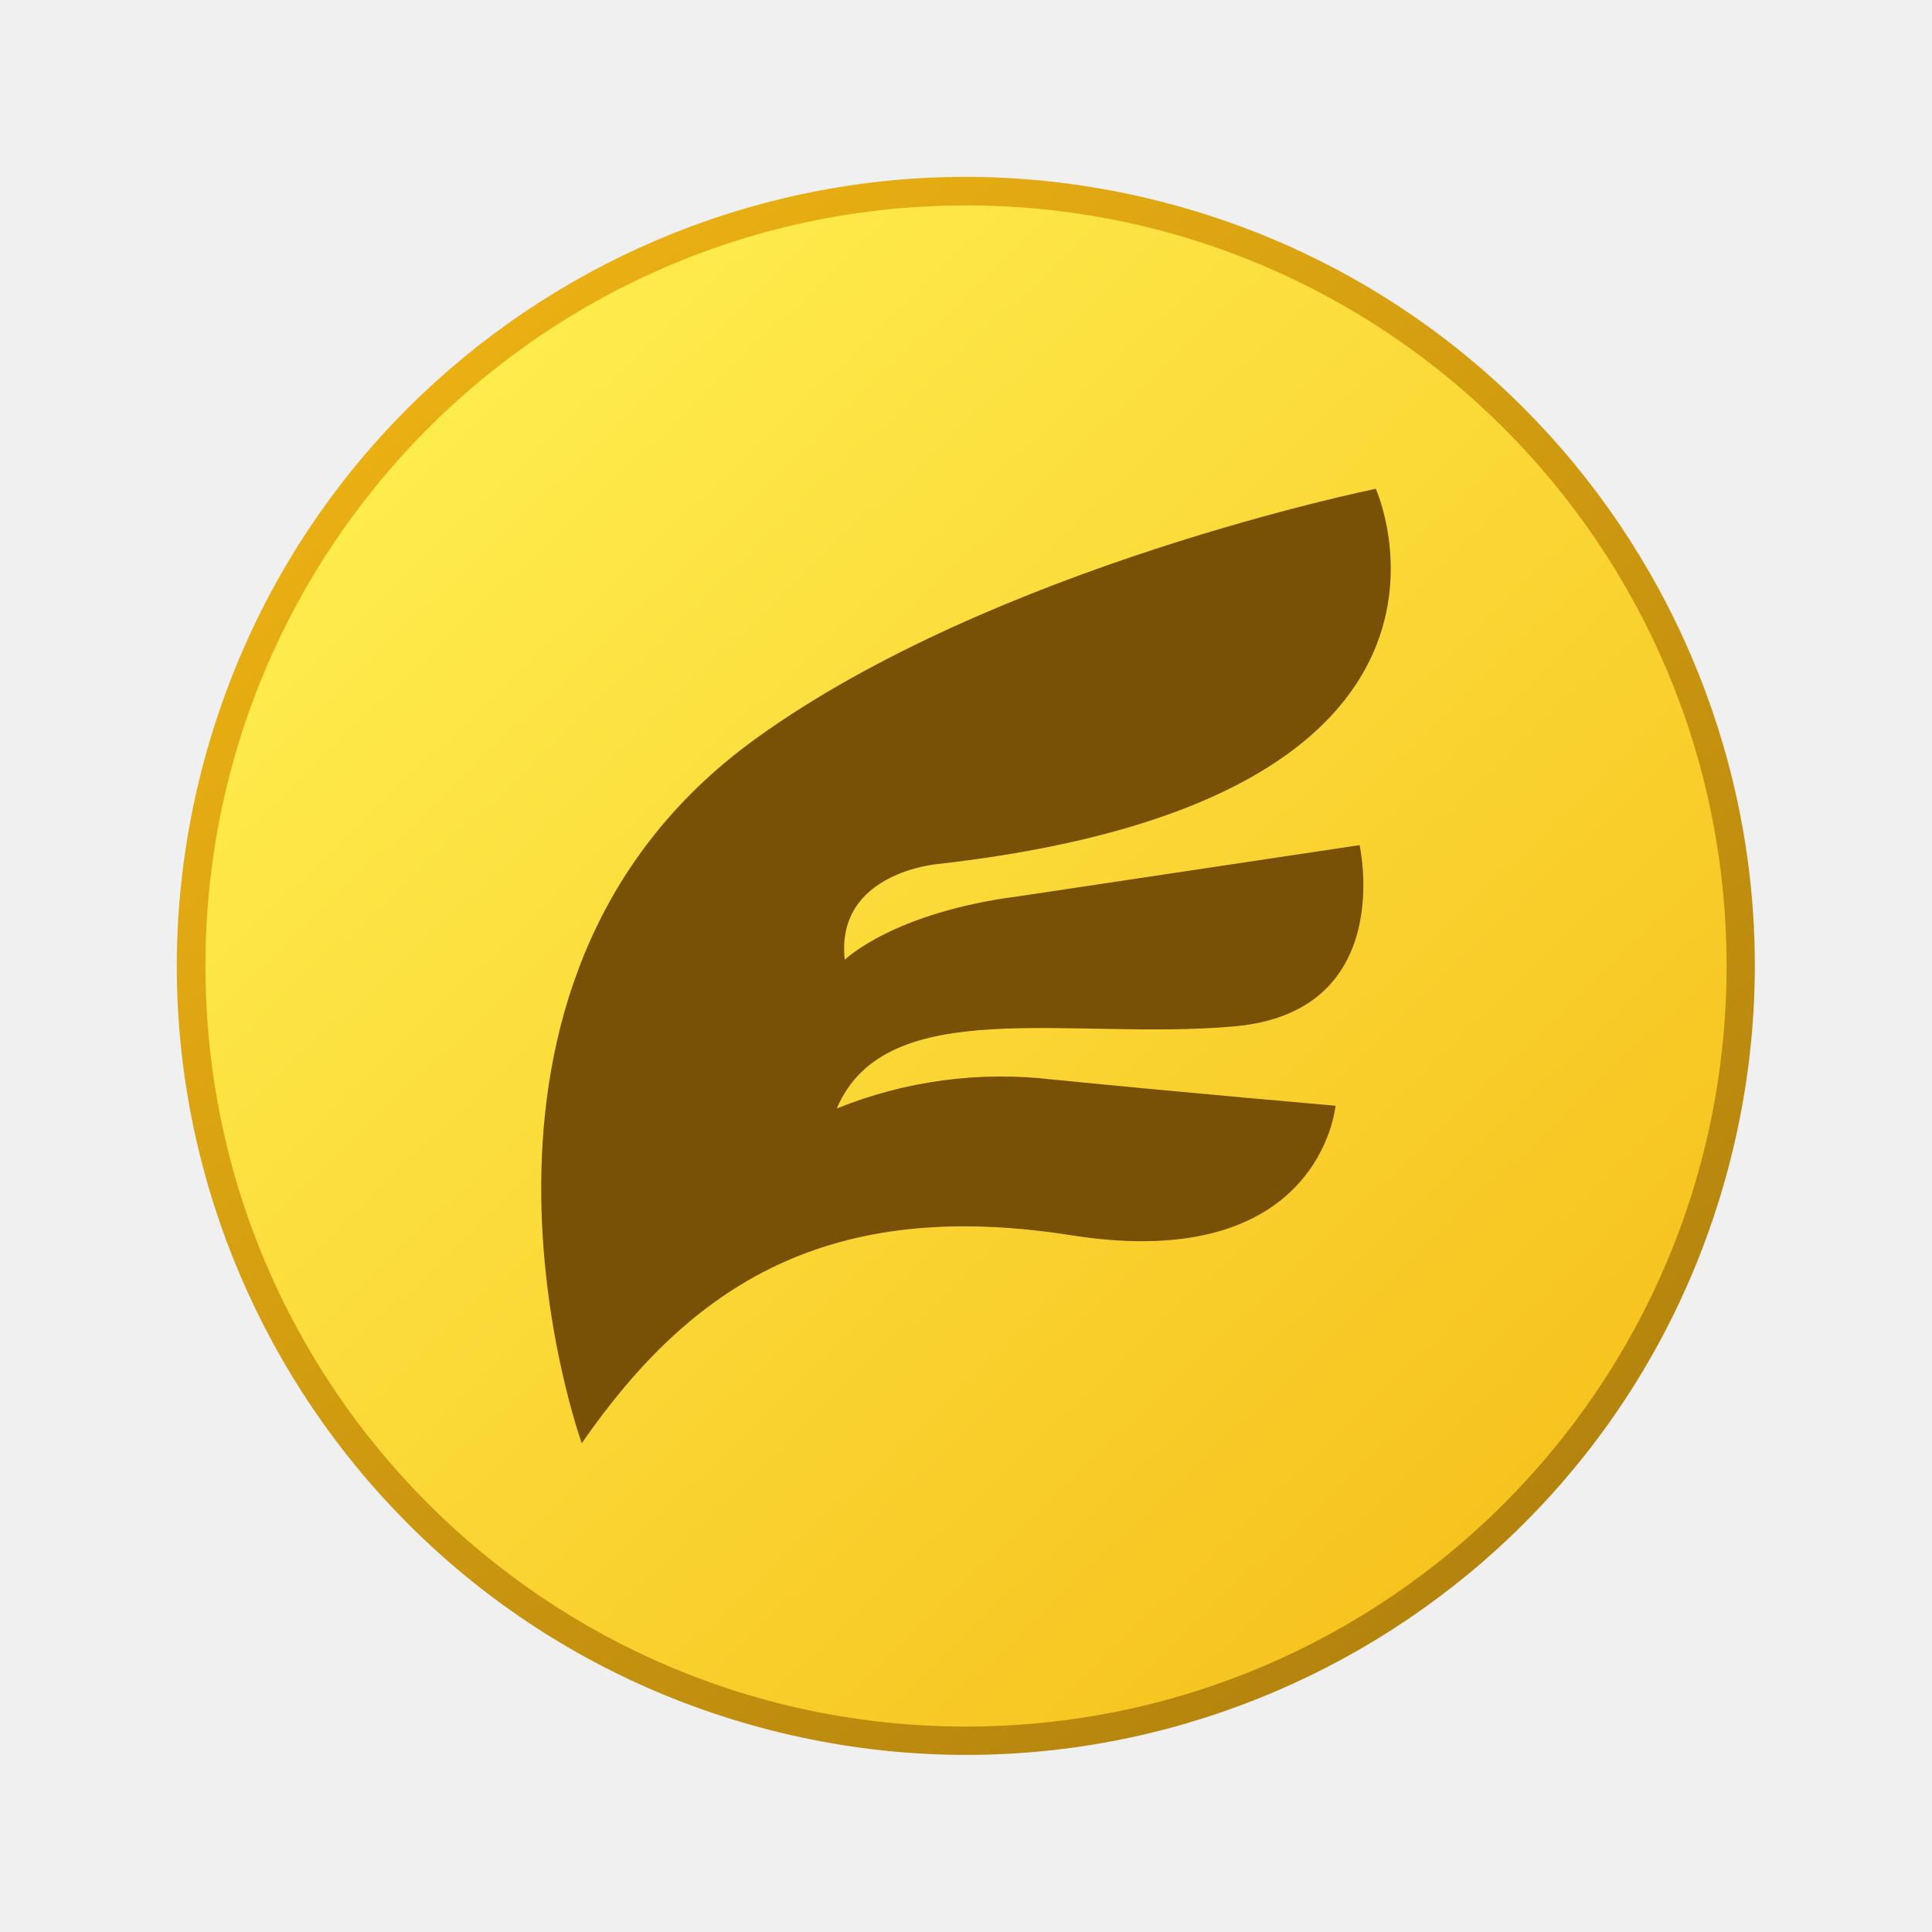
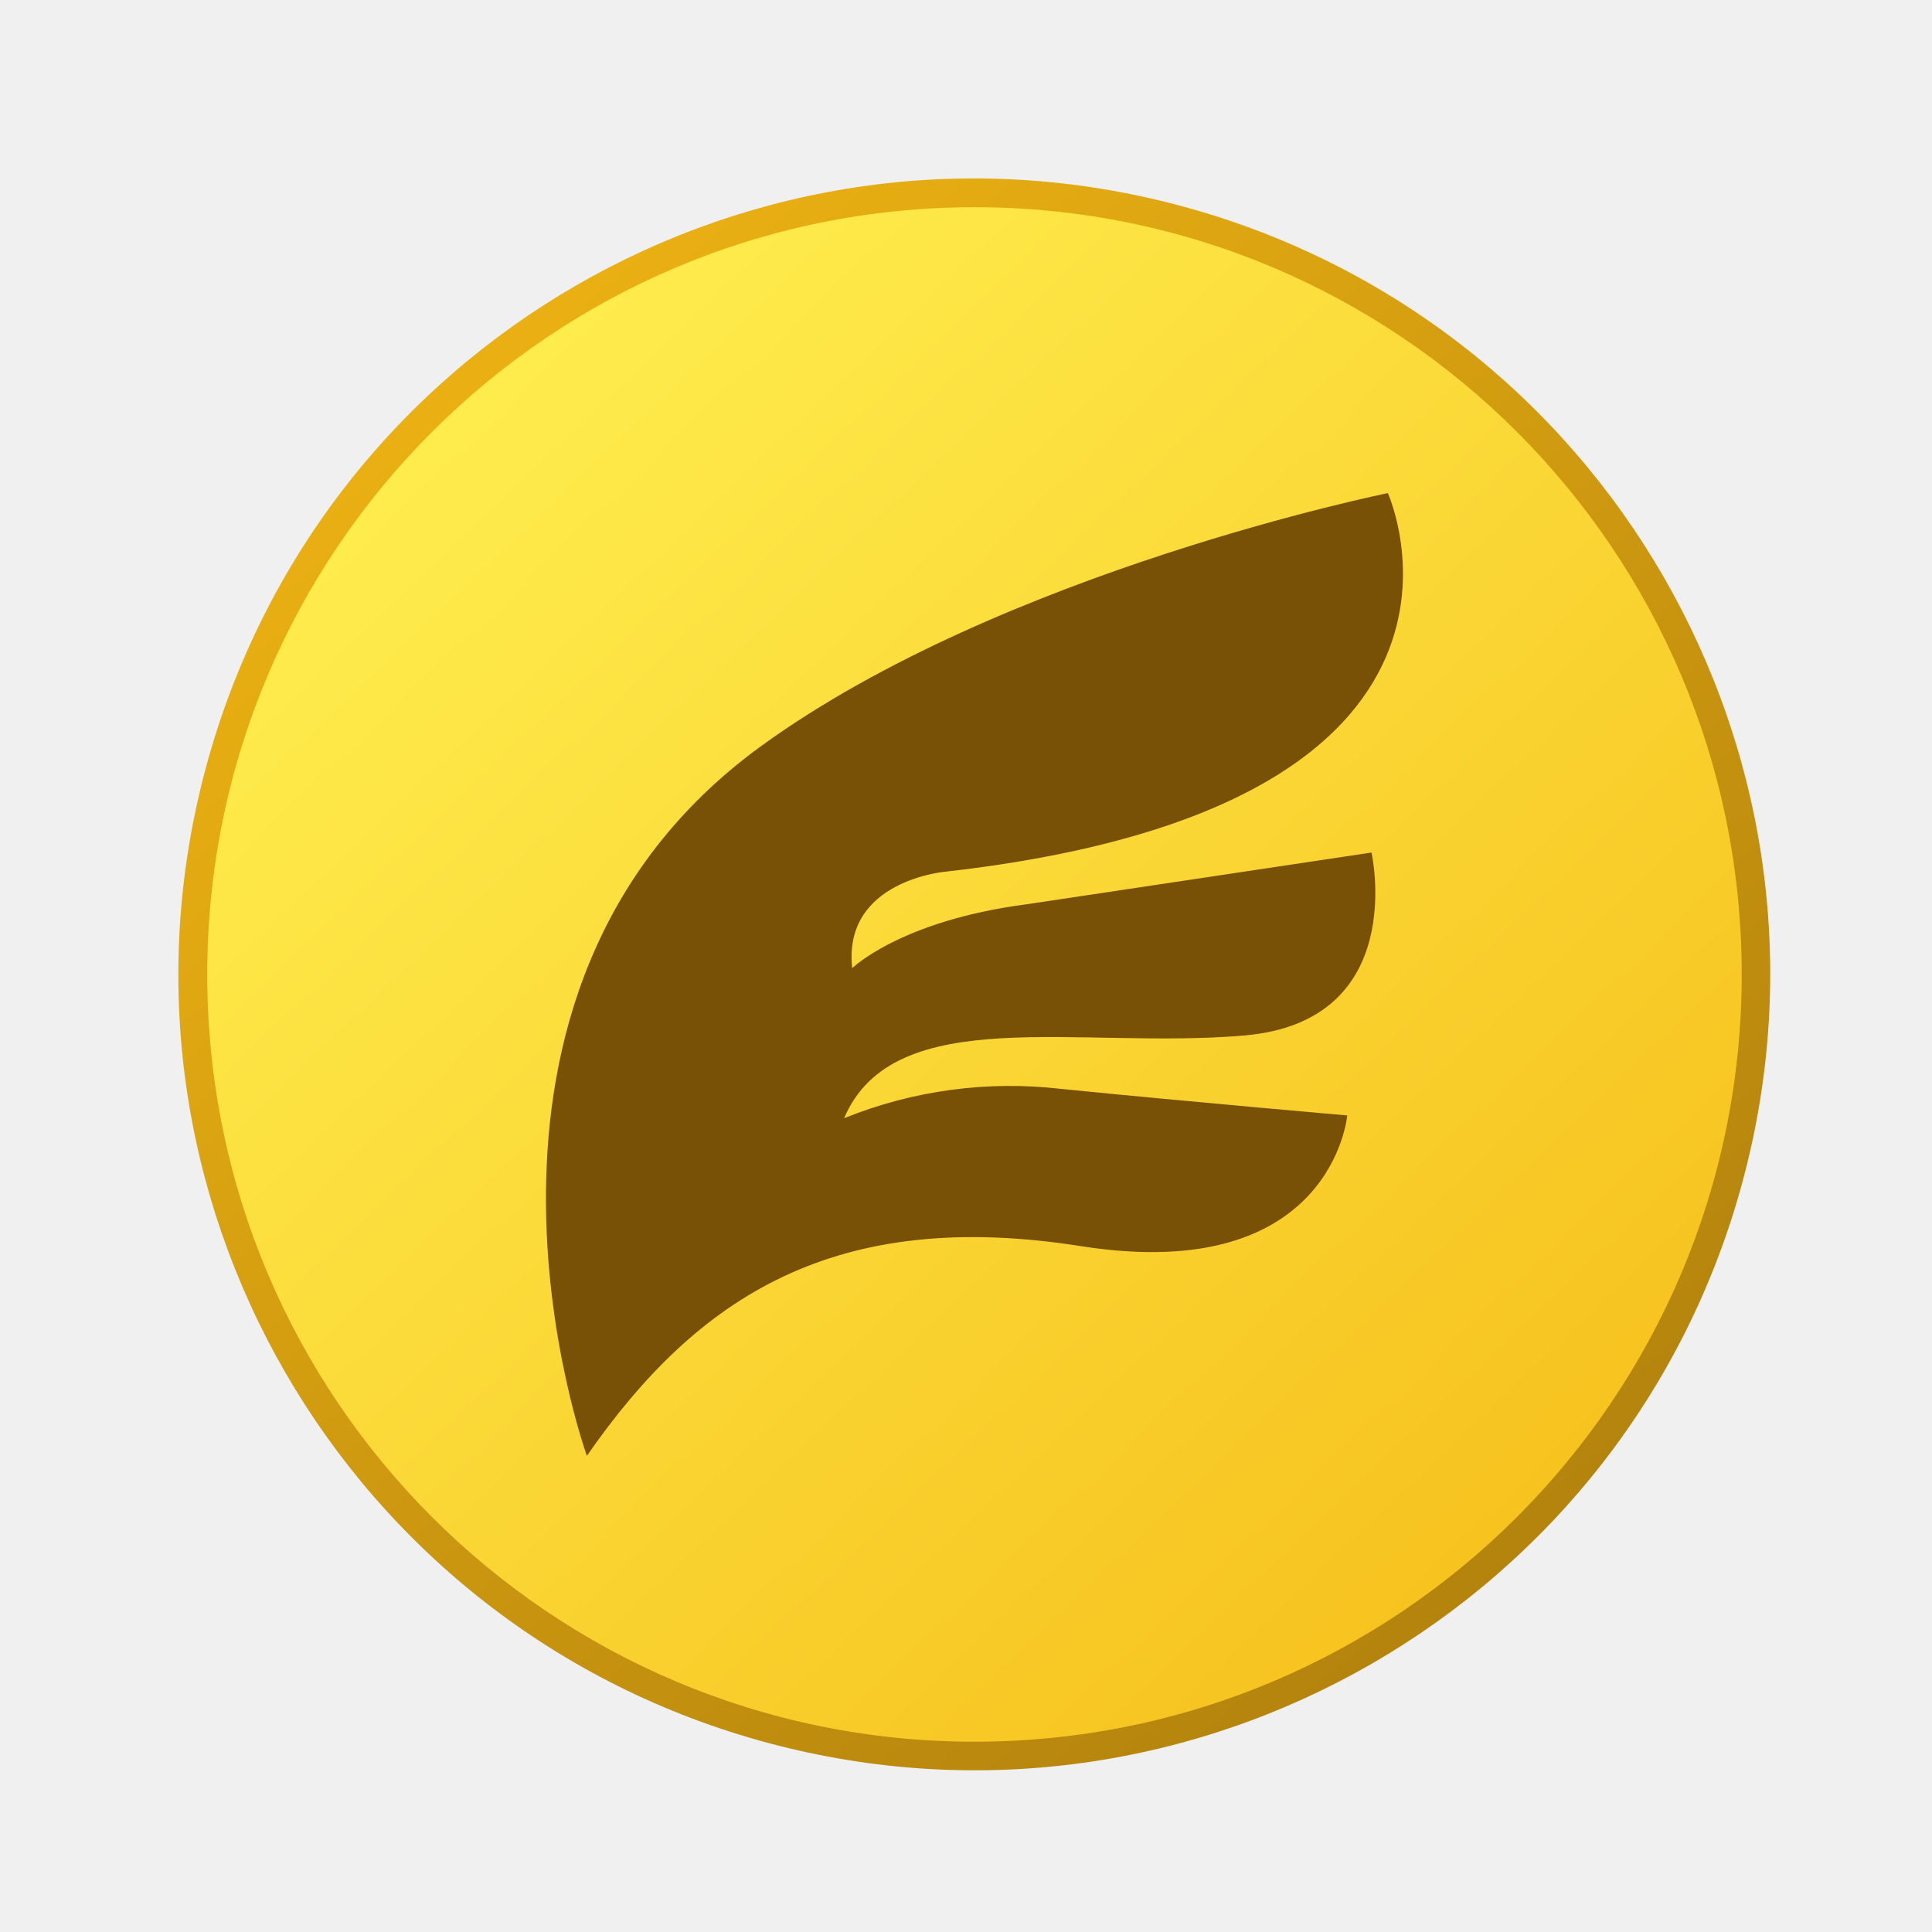
- <svg xmlns="http://www.w3.org/2000/svg" id="Group_1048" data-name="Group 1048" width="97.851" height="97.851" viewBox="0 0 97.851 97.851">
+ <svg xmlns="http://www.w3.org/2000/svg" id="Group_1048" data-name="Group 1048" width="97.851" height="97.851" viewBox="0 0 97 97">
  <defs>
    <linearGradient id="linear-gradient" x1="1.57" y1="-0.864" x2="0.131" y2="1.121" gradientUnits="objectBoundingBox">
      <stop offset="0" stop-color="#734e06" />
      <stop offset="1" stop-color="#f5b914" />
    </linearGradient>
    <linearGradient id="linear-gradient-2" x1="0.093" x2="1.047" y2="1" gradientUnits="objectBoundingBox">
      <stop offset="0" stop-color="#fff253" />
      <stop offset="1" stop-color="#f5b914" />
    </linearGradient>
    <filter id="Path_3016">
      <feOffset dy="5" />
      <feFlood flood-opacity="0.161" result="color" />
      <feComposite operator="out" in="SourceGraphic" in2="blur" />
      <feComposite operator="in" in="color" />
      <feComposite operator="in" in2="SourceGraphic" />
    </filter>
  </defs>
  <circle id="Ellipse_236" data-name="Ellipse 236" cx="39.947" cy="39.947" r="39.947" transform="matrix(-0.259, 0.966, -0.966, -0.259, 97.851, 20.678)" fill="url(#linear-gradient)" />
  <circle id="Ellipse_235" data-name="Ellipse 235" cx="38.521" cy="38.521" r="38.521" transform="translate(10.405 10.404)" fill="url(#linear-gradient-2)" />
  <g data-type="innerShadowGroup">
    <path id="Path_3016-2" data-name="Path 3016" d="M76.236,137.176s-8.406-23.214,8.786-35.663c12.095-8.76,31.429-12.674,31.429-12.674s7.11,15.689-22.194,19.006c0,0-5.184.423-4.7,4.847,0,0,2.436-2.393,8.795-3.214l17.278-2.592s1.918,8.458-6.367,9.183-17.607-1.728-20.112,4.155a22.2,22.2,0,0,1,10.911-1.469c6.488.648,14.35,1.33,14.35,1.33s-.743,8.518-13.3,6.574C88.711,124.684,81.8,129.159,76.236,137.176Z" transform="translate(-46.771 -64.083)" fill="#8a5d08" />
    <g transform="matrix(1, 0, 0, 1, 0, 0)" filter="url(#Path_3016)">
      <path id="Path_3016-3" data-name="Path 3016" d="M76.236,137.176s-8.406-23.214,8.786-35.663c12.095-8.76,31.429-12.674,31.429-12.674s7.11,15.689-22.194,19.006c0,0-5.184.423-4.7,4.847,0,0,2.436-2.393,8.795-3.214l17.278-2.592s1.918,8.458-6.367,9.183-17.607-1.728-20.112,4.155a22.2,22.2,0,0,1,10.911-1.469c6.488.648,14.35,1.33,14.35,1.33s-.743,8.518-13.3,6.574C88.711,124.684,81.8,129.159,76.236,137.176Z" transform="translate(-46.77 -64.08)" fill="#fff" />
    </g>
  </g>
</svg>
